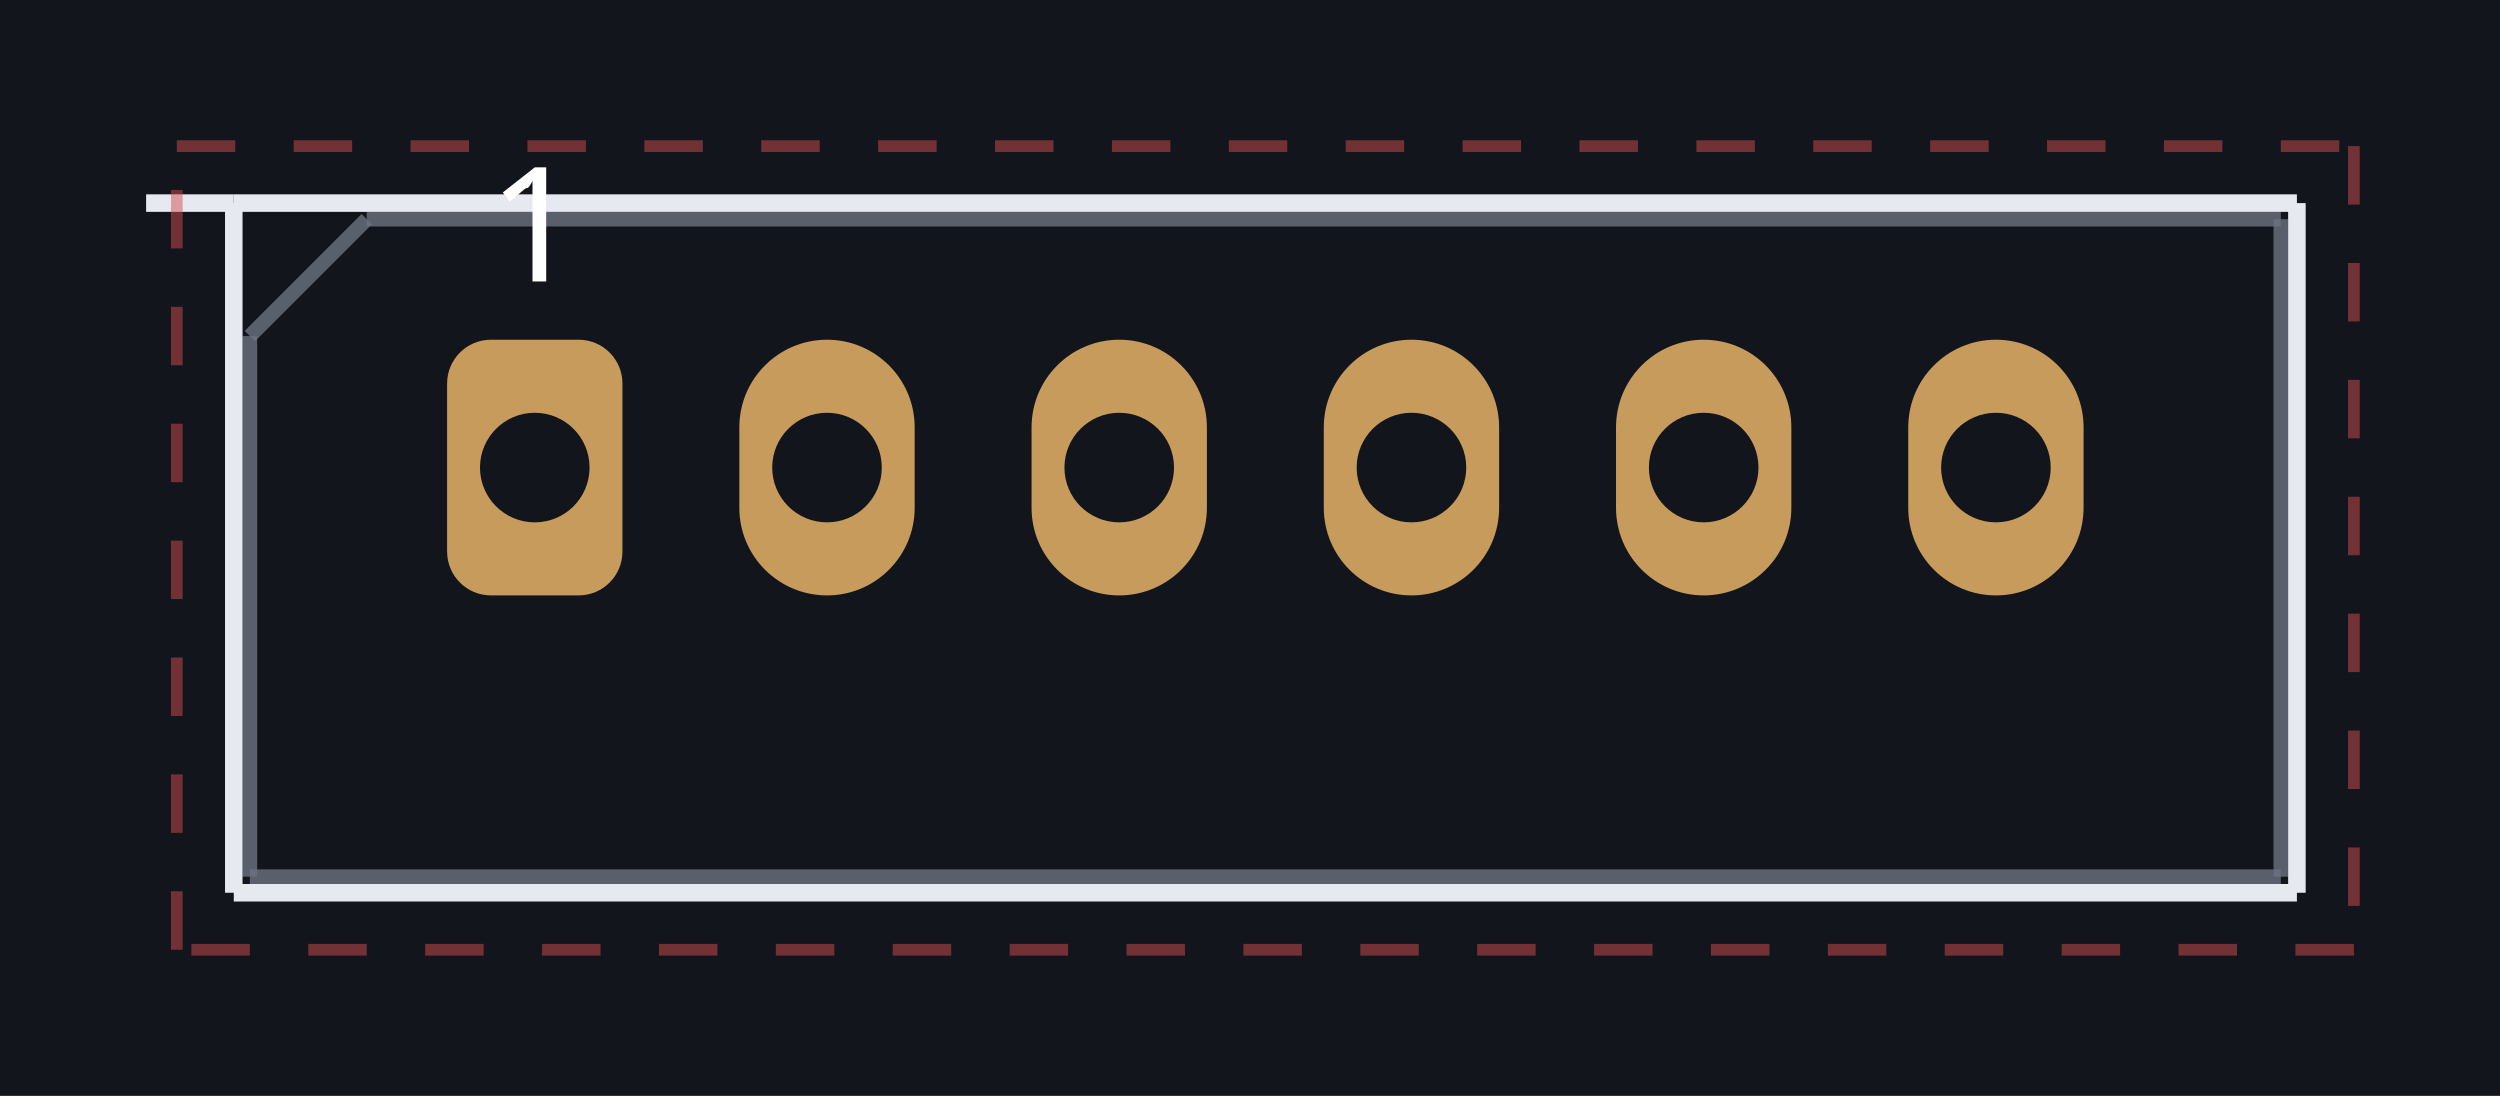
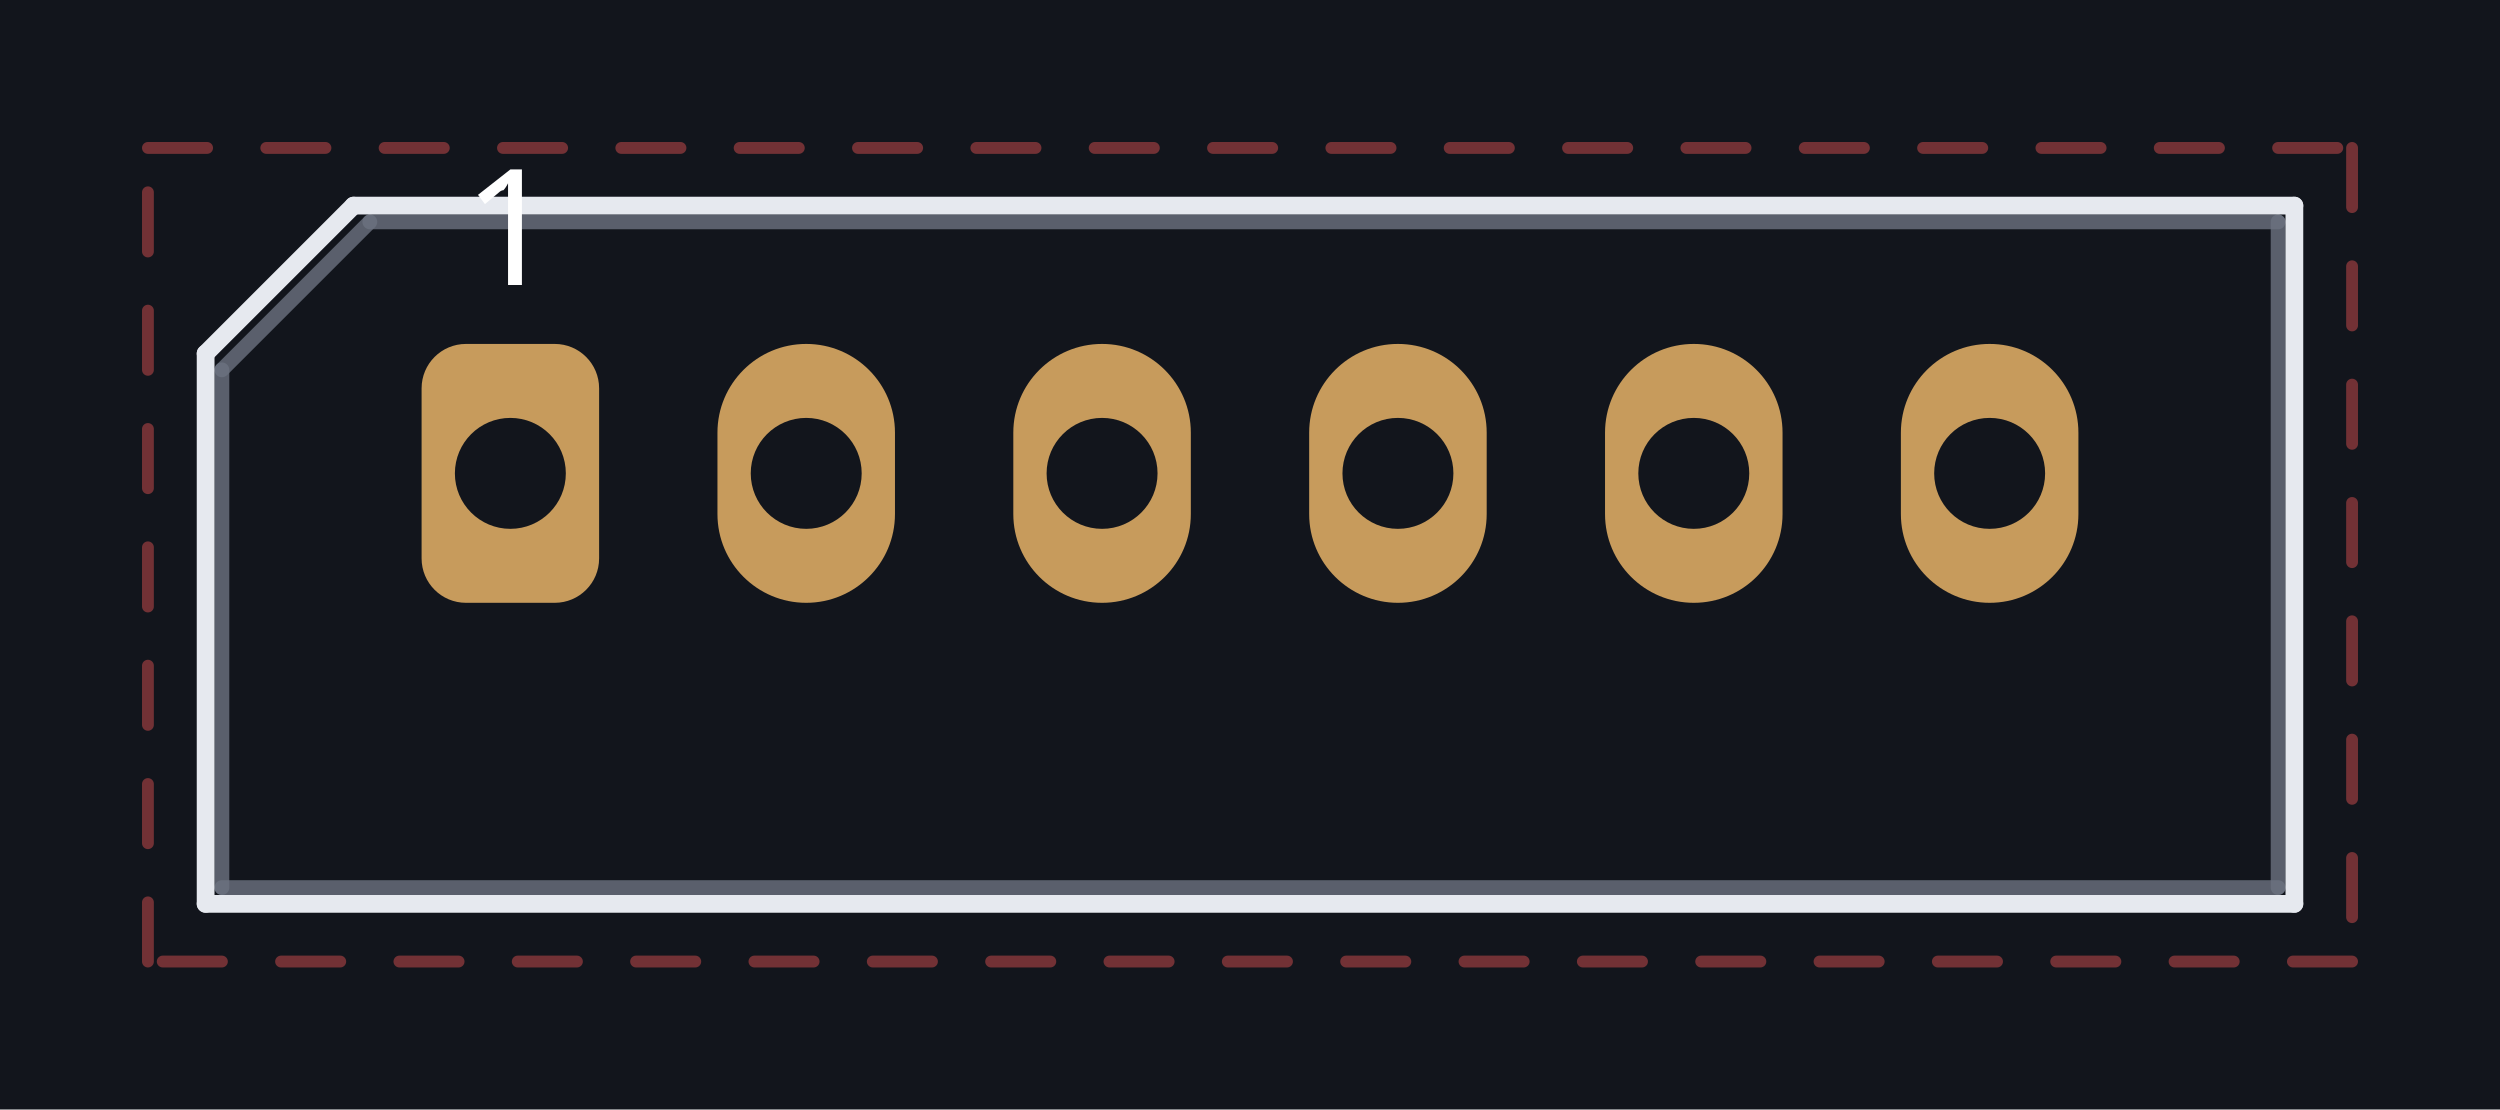
- <svg xmlns="http://www.w3.org/2000/svg" viewBox="-3.66 -3.20 17.11 7.50" preserveAspectRatio="xMidYMid meet" style="width:100%;height:100%">
-   <rect x="-3.66" y="-3.20" width="17.11" height="7.50" fill="#12151c" />
-   <line x1="-1.150" y1="-1.700" x2="11.950" y2="-1.700" stroke="#6b7280" stroke-width="0.100" opacity="0.8" />
-   <line x1="11.950" y1="-1.700" x2="11.950" y2="2.800" stroke="#6b7280" stroke-width="0.100" opacity="0.8" />
-   <line x1="11.950" y1="2.800" x2="-1.950" y2="2.800" stroke="#6b7280" stroke-width="0.100" opacity="0.8" />
-   <line x1="-1.950" y1="2.800" x2="-1.950" y2="-0.900" stroke="#6b7280" stroke-width="0.100" opacity="0.8" />
-   <line x1="-1.950" y1="-0.900" x2="-1.150" y2="-1.700" stroke="#6b7280" stroke-width="0.100" opacity="0.8" />
-   <line x1="-2.060" y1="-1.810" x2="12.060" y2="-1.810" stroke="#e6e9ef" stroke-width="0.120" opacity="1" />
-   <line x1="12.060" y1="-1.810" x2="12.060" y2="2.910" stroke="#e6e9ef" stroke-width="0.120" opacity="1" />
-   <line x1="12.060" y1="2.910" x2="-2.060" y2="2.910" stroke="#e6e9ef" stroke-width="0.120" opacity="1" />
-   <line x1="-2.060" y1="2.910" x2="-2.060" y2="-1.810" stroke="#e6e9ef" stroke-width="0.120" opacity="1" />
-   <line x1="-2.060" y1="-1.810" x2="-2.660" y2="-1.810" stroke="#e6e9ef" stroke-width="0.120" opacity="1" />
-   <line x1="-2.450" y1="-2.200" x2="12.450" y2="-2.200" stroke="#d24d4d" stroke-width="0.080" opacity="0.5" stroke-dasharray="0.4 0.4" />
-   <line x1="12.450" y1="-2.200" x2="12.450" y2="3.300" stroke="#d24d4d" stroke-width="0.080" opacity="0.5" stroke-dasharray="0.4 0.4" />
-   <line x1="12.450" y1="3.300" x2="-2.450" y2="3.300" stroke="#d24d4d" stroke-width="0.080" opacity="0.5" stroke-dasharray="0.4 0.4" />
-   <line x1="-2.450" y1="3.300" x2="-2.450" y2="-2.200" stroke="#d24d4d" stroke-width="0.080" opacity="0.5" stroke-dasharray="0.4 0.4" />
+ <svg xmlns="http://www.w3.org/2000/svg" viewBox="-3.45 -3.20 16.90 7.50" preserveAspectRatio="xMidYMid meet" style="width:100%;height:100%">
+   <rect x="-3.45" y="-3.20" width="16.90" height="7.50" fill="#12151c" />
+   <line x1="-0.950" y1="-1.700" x2="11.950" y2="-1.700" stroke="#6b7280" stroke-width="0.100" stroke-linecap="round" opacity="0.8" />
+   <line x1="11.950" y1="-1.700" x2="11.950" y2="2.800" stroke="#6b7280" stroke-width="0.100" stroke-linecap="round" opacity="0.8" />
+   <line x1="11.950" y1="2.800" x2="-1.950" y2="2.800" stroke="#6b7280" stroke-width="0.100" stroke-linecap="round" opacity="0.8" />
+   <line x1="-1.950" y1="2.800" x2="-1.950" y2="-0.700" stroke="#6b7280" stroke-width="0.100" stroke-linecap="round" opacity="0.8" />
+   <line x1="-1.950" y1="-0.700" x2="-0.950" y2="-1.700" stroke="#6b7280" stroke-width="0.100" stroke-linecap="round" opacity="0.8" />
+   <line x1="-1.060" y1="-1.810" x2="12.060" y2="-1.810" stroke="#e6e9ef" stroke-width="0.120" stroke-linecap="round" opacity="1" />
+   <line x1="12.060" y1="-1.810" x2="12.060" y2="2.910" stroke="#e6e9ef" stroke-width="0.120" stroke-linecap="round" opacity="1" />
+   <line x1="12.060" y1="2.910" x2="-2.060" y2="2.910" stroke="#e6e9ef" stroke-width="0.120" stroke-linecap="round" opacity="1" />
+   <line x1="-2.060" y1="2.910" x2="-2.060" y2="-0.810" stroke="#e6e9ef" stroke-width="0.120" stroke-linecap="round" opacity="1" />
+   <line x1="-2.060" y1="-0.810" x2="-1.060" y2="-1.810" stroke="#e6e9ef" stroke-width="0.120" stroke-linecap="round" opacity="1" />
+   <line x1="-2.450" y1="-2.200" x2="12.450" y2="-2.200" stroke="#d24d4d" stroke-width="0.080" stroke-linecap="round" opacity="0.5" stroke-dasharray="0.4 0.4" />
+   <line x1="12.450" y1="-2.200" x2="12.450" y2="3.300" stroke="#d24d4d" stroke-width="0.080" stroke-linecap="round" opacity="0.5" stroke-dasharray="0.4 0.4" />
+   <line x1="12.450" y1="3.300" x2="-2.450" y2="3.300" stroke="#d24d4d" stroke-width="0.080" stroke-linecap="round" opacity="0.5" stroke-dasharray="0.4 0.4" />
+   <line x1="-2.450" y1="3.300" x2="-2.450" y2="-2.200" stroke="#d24d4d" stroke-width="0.080" stroke-linecap="round" opacity="0.5" stroke-dasharray="0.4 0.4" />
  <rect x="-0.600" y="-0.875" width="1.200" height="1.750" rx="0.300" fill="#c79b5c" />
  <circle cx="0.000" cy="0.000" r="0.375" fill="#12151c" />
  <text x="0.000" y="-1.275" fill="#ffffff" font-size="1.1" text-anchor="middle" font-family="sans-serif">1</text>
  <rect x="1.400" y="-0.875" width="1.200" height="1.750" rx="0.600" fill="#c79b5c" />
  <circle cx="2.000" cy="0.000" r="0.375" fill="#12151c" />
  <rect x="3.400" y="-0.875" width="1.200" height="1.750" rx="0.600" fill="#c79b5c" />
  <circle cx="4.000" cy="0.000" r="0.375" fill="#12151c" />
  <rect x="5.400" y="-0.875" width="1.200" height="1.750" rx="0.600" fill="#c79b5c" />
  <circle cx="6.000" cy="0.000" r="0.375" fill="#12151c" />
  <rect x="7.400" y="-0.875" width="1.200" height="1.750" rx="0.600" fill="#c79b5c" />
  <circle cx="8.000" cy="0.000" r="0.375" fill="#12151c" />
  <rect x="9.400" y="-0.875" width="1.200" height="1.750" rx="0.600" fill="#c79b5c" />
  <circle cx="10.000" cy="0.000" r="0.375" fill="#12151c" />
</svg>
